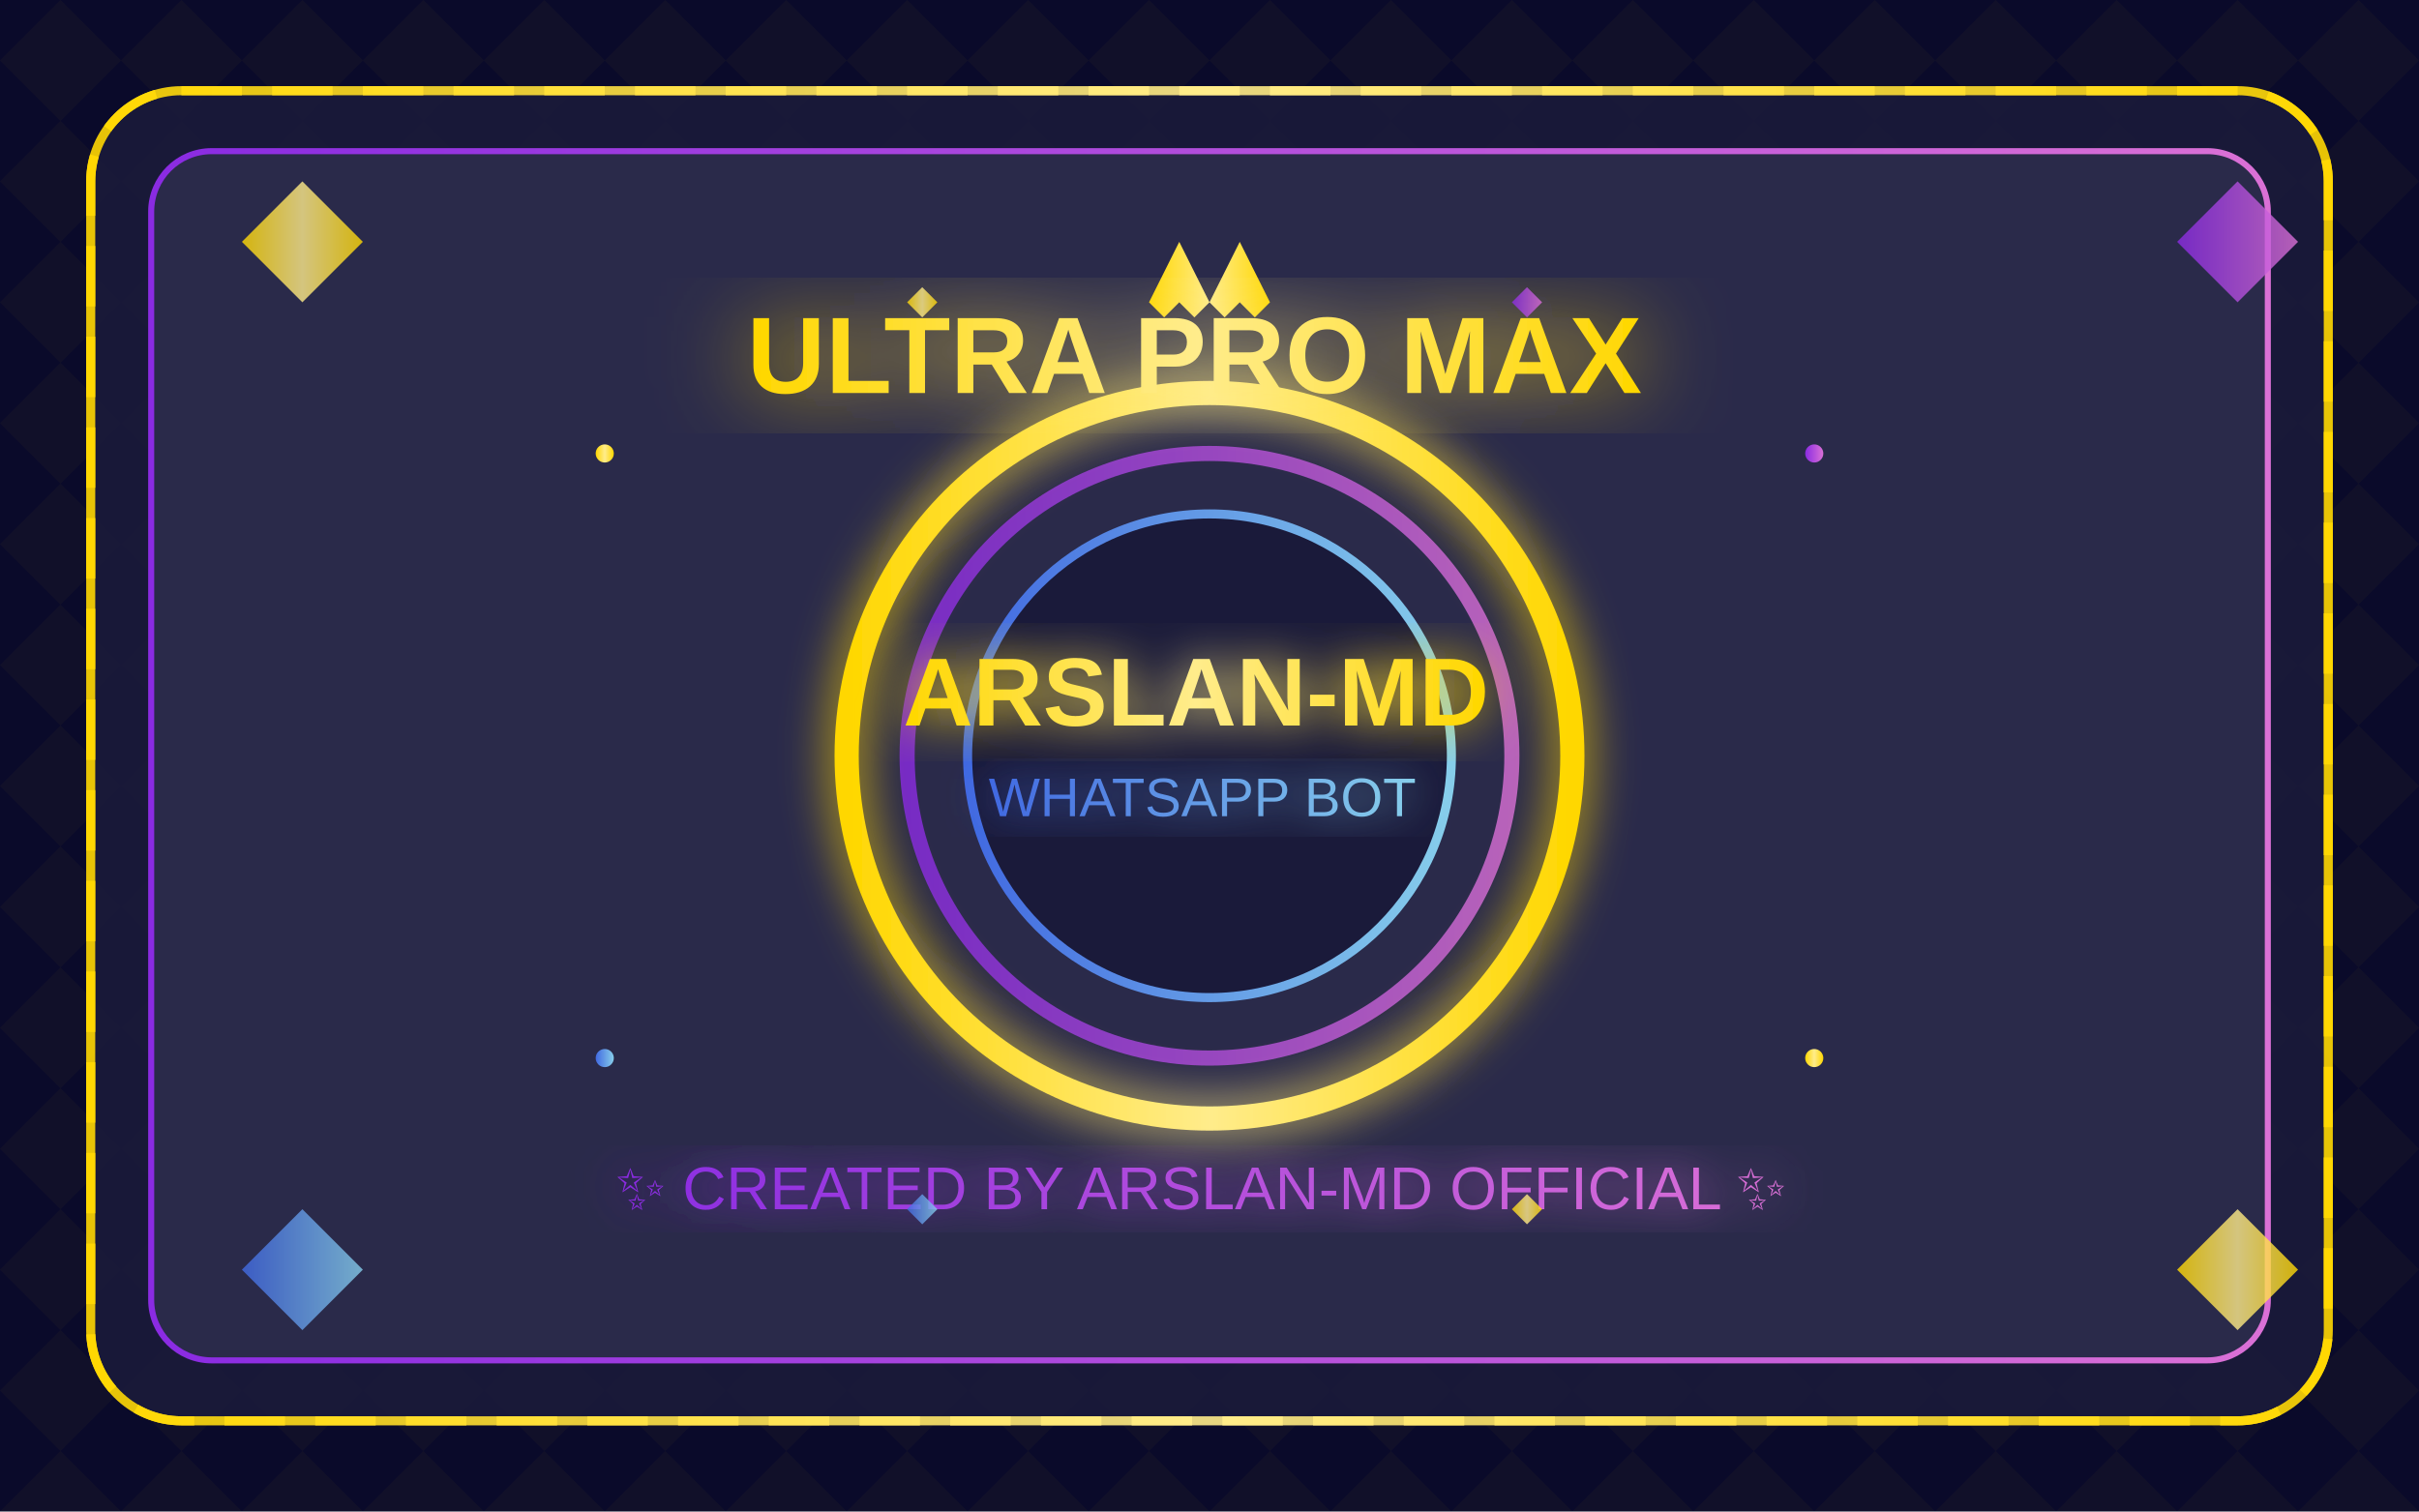
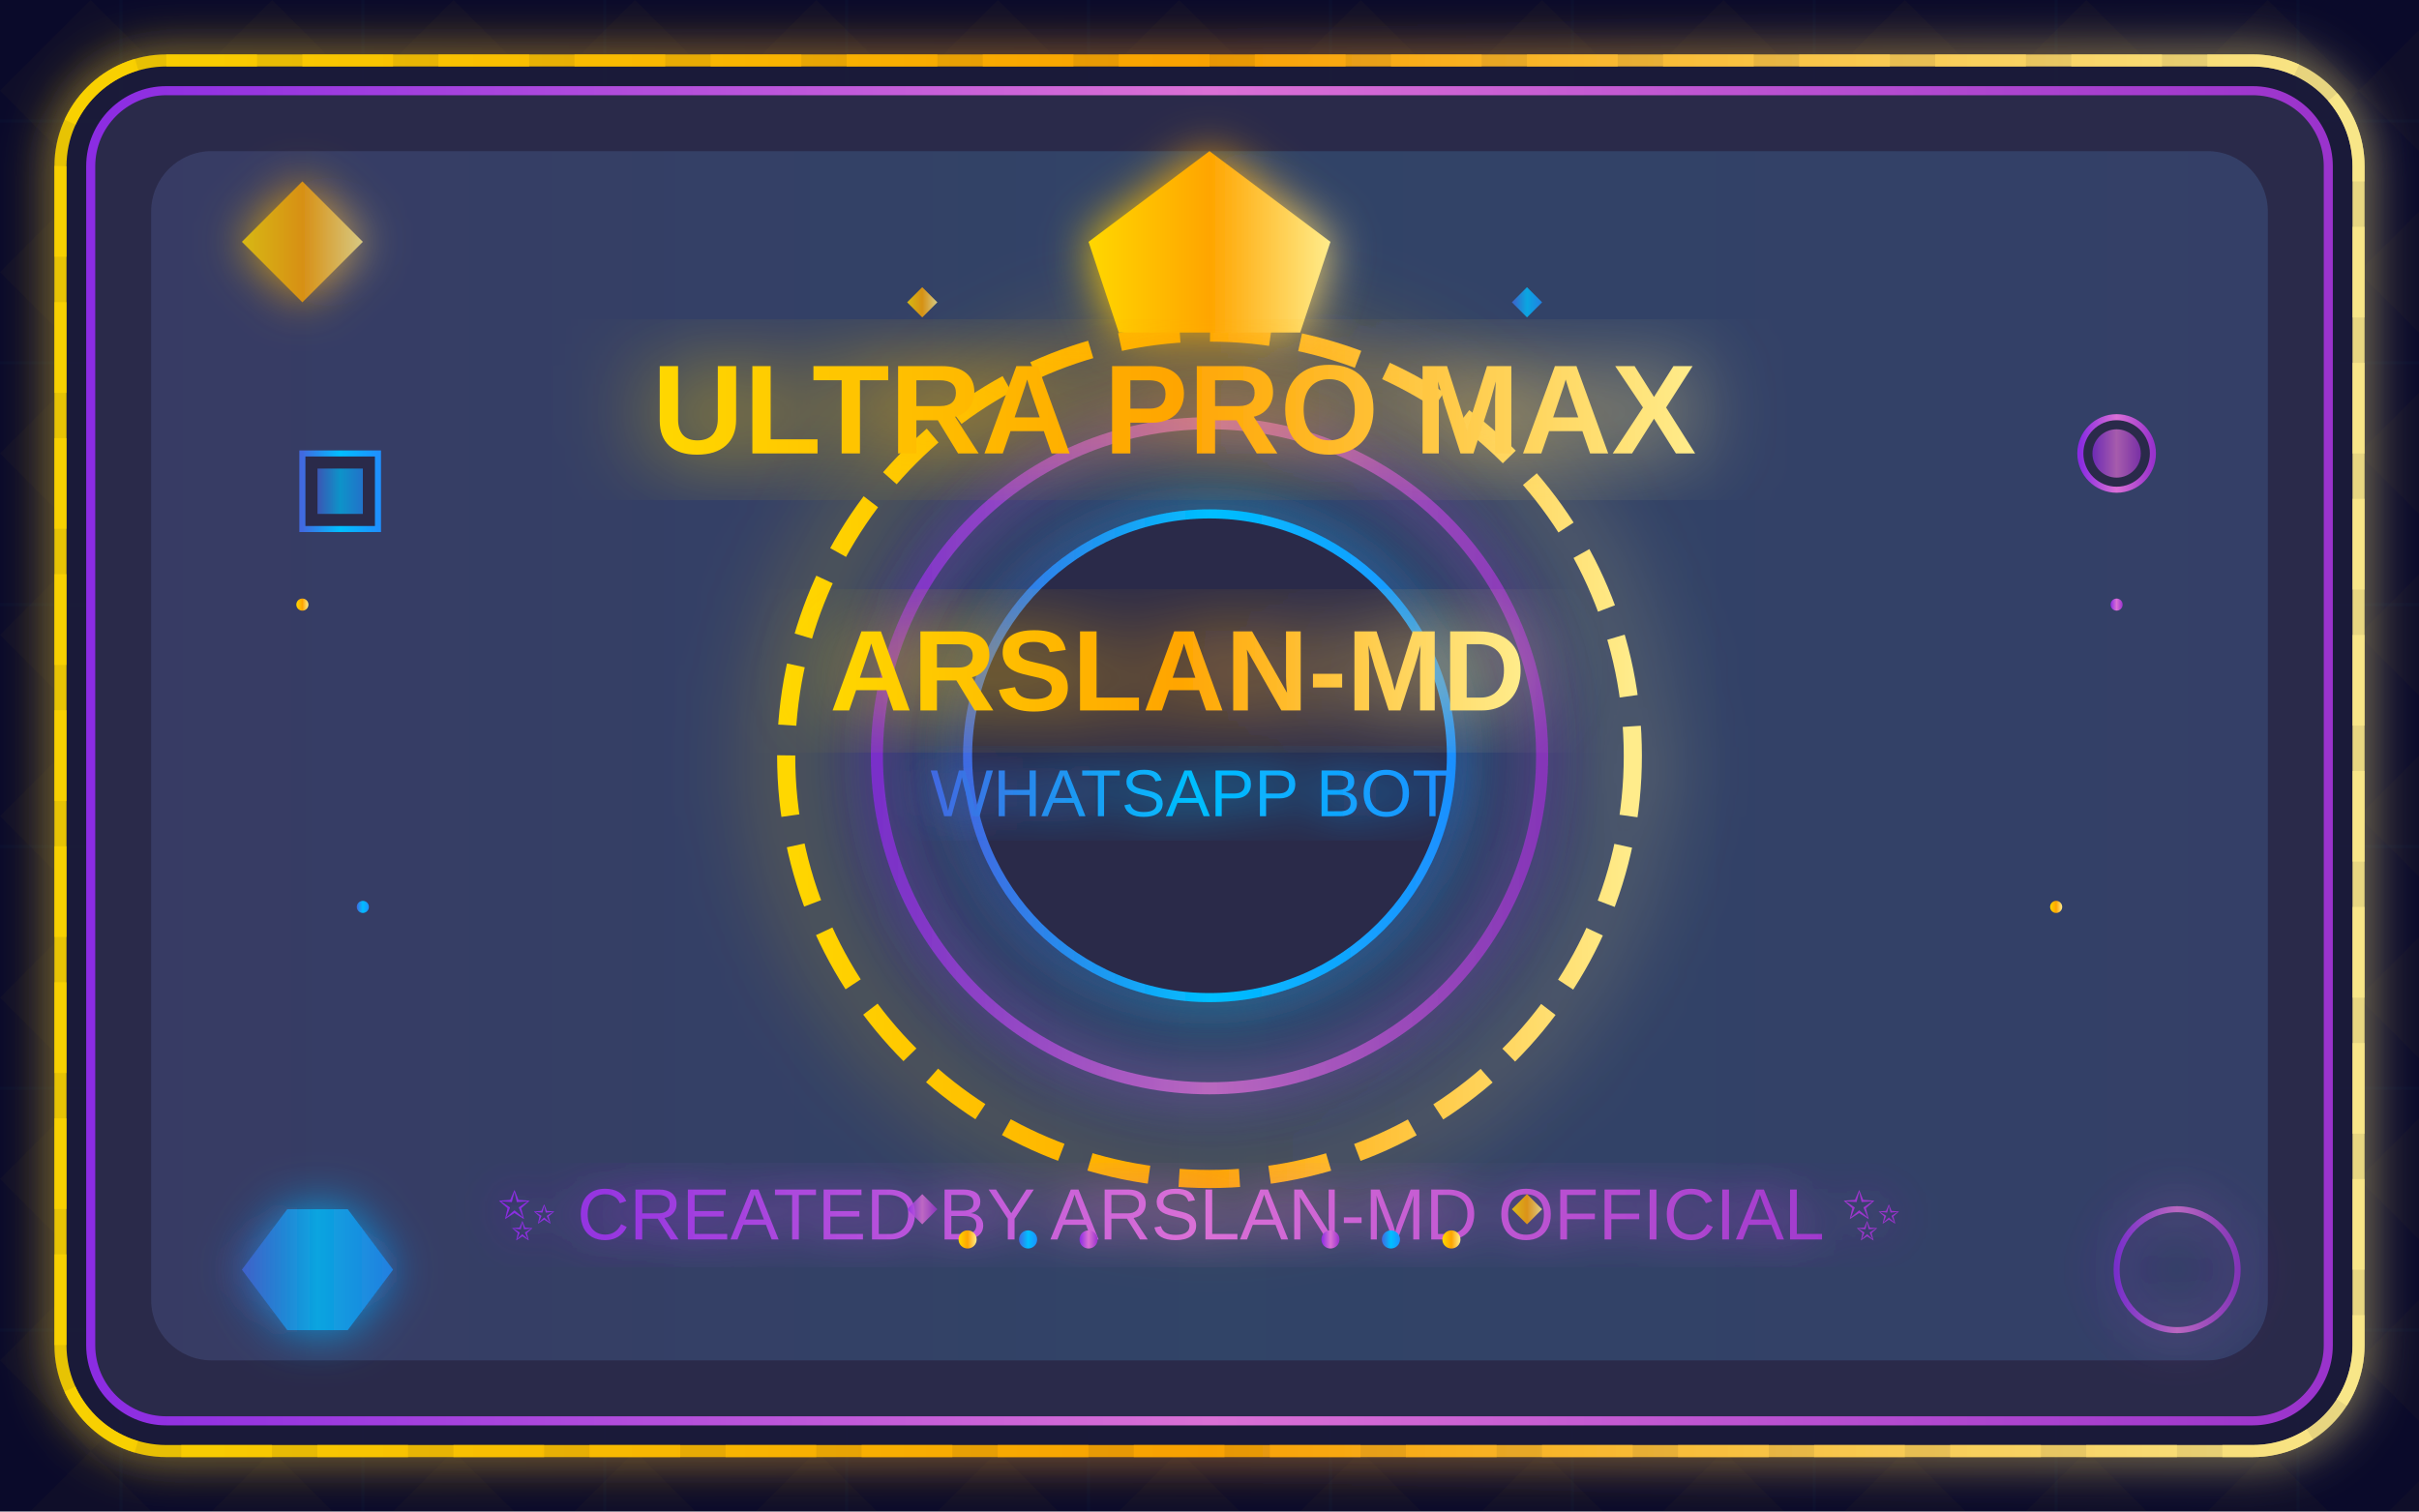
<svg xmlns="http://www.w3.org/2000/svg" width="100%" height="100%" viewBox="0 0 800 500">
  <defs>
    <linearGradient id="premium-gold" x1="0%" y1="0%" x2="100%" y2="0%">
-       <stop offset="0%" stop-color="#FFD700" />
-       <stop offset="50%" stop-color="#FFEC8B" />
-       <stop offset="100%" stop-color="#FFD700" />
+       <stop offset="0%" stop-color="#FFD700">
+         <animate attributeName="offset" values="0;1" dur="4s" repeatCount="indefinite" />
+       </stop>
+       <stop offset="50%" stop-color="#FFA500">
+         <animate attributeName="offset" values="0.5;0" dur="4s" repeatCount="indefinite" />
+       </stop>
+       <stop offset="100%" stop-color="#FFEC8B">
+         <animate attributeName="offset" values="1;0.5" dur="4s" repeatCount="indefinite" />
+       </stop>
+     </linearGradient>
+     <linearGradient id="premium-blue" x1="0%" y1="0%" x2="100%" y2="0%">
+       <stop offset="0%" stop-color="#4169E1">
+         <animate attributeName="offset" values="0;1" dur="3s" repeatCount="indefinite" />
+       </stop>
+       <stop offset="50%" stop-color="#00BFFF">
+         <animate attributeName="offset" values="0.5;0" dur="3s" repeatCount="indefinite" />
+       </stop>
+       <stop offset="100%" stop-color="#1E90FF">
+         <animate attributeName="offset" values="1;0.5" dur="3s" repeatCount="indefinite" />
+       </stop>
    </linearGradient>
    <linearGradient id="premium-purple" x1="0%" y1="0%" x2="100%" y2="0%">
-       <stop offset="0%" stop-color="#8A2BE2" />
-       <stop offset="100%" stop-color="#DA70D6" />
-     </linearGradient>
-     <linearGradient id="premium-blue" x1="0%" y1="0%" x2="100%" y2="0%">
-       <stop offset="0%" stop-color="#4169E1" />
-       <stop offset="100%" stop-color="#87CEEB" />
+       <stop offset="0%" stop-color="#8A2BE2">
+         <animate attributeName="offset" values="0;1" dur="5s" repeatCount="indefinite" />
+       </stop>
+       <stop offset="50%" stop-color="#DA70D6">
+         <animate attributeName="offset" values="0.5;0" dur="5s" repeatCount="indefinite" />
+       </stop>
+       <stop offset="100%" stop-color="#9932CC">
+         <animate attributeName="offset" values="1;0.5" dur="5s" repeatCount="indefinite" />
+       </stop>
    </linearGradient>
    <filter id="premium-glow" x="-50%" y="-50%" width="200%" height="200%">
      <feGaussianBlur in="SourceGraphic" stdDeviation="8" result="blur" />
      <feMerge>
        <feMergeNode in="blur" />
        <feMergeNode in="SourceGraphic" />
      </feMerge>
    </filter>
    <filter id="ultra-glow" x="-50%" y="-50%" width="200%" height="200%">
      <feGaussianBlur in="SourceGraphic" stdDeviation="15" result="blur" />
      <feMerge>
        <feMergeNode in="blur" />
        <feMergeNode in="SourceGraphic" />
      </feMerge>
    </filter>
-     <pattern id="diamond" width="40" height="40" patternUnits="userSpaceOnUse">
-       <rect width="40" height="40" fill="transparent" />
-       <path d="M20 0 L40 20 L20 40 L0 20 Z" fill="#FFD700" opacity="0.1" />
+     <pattern id="diamond" width="60" height="60" patternUnits="userSpaceOnUse">
+       <rect width="60" height="60" fill="transparent" />
+       <path d="M30 0 L60 30 L30 60 L0 30 Z" fill="#FFD700" opacity="0.1" />
    </pattern>
-     <g id="crown">
-       <path d="M0 20 L10 0 L20 20 L30 0 L40 20 L35 25 L30 20 L25 25 L20 20 L15 25 L10 20 L5 25 Z" fill="url(#premium-gold)" />
+     <pattern id="circuit" width="80" height="80" patternUnits="userSpaceOnUse">
+       <path d="M0 40 L80 40 M40 0 L40 80" stroke="#00BFFF" stroke-width="1" opacity="0.2" />
+       <circle cx="40" cy="40" r="3" fill="#00BFFF" opacity="0.3" />
+     </pattern>
+     <g id="animated-star">
+       <path d="M0 -15 L4 -4 L15 0 L4 4 L0 15 L-4 4 L-15 0 L-4 -4 Z" fill="url(#premium-gold)">
+         <animateTransform attributeName="transform" type="rotate" from="0" to="360" dur="8s" repeatCount="indefinite" />
+       </path>
    </g>
  </defs>
  <rect width="100%" height="100%" fill="#0a0a2a" />
-   <rect width="100%" height="100%" fill="url(#diamond)" opacity="0.3" />
-   <g opacity="0.4">
-     <path d="M100 100 L120 80 L140 100 L120 120 Z" fill="url(#premium-gold)" opacity="0.3">
-       <animate attributeName="opacity" values="0.3;0.7;0.3" dur="4s" repeatCount="indefinite" />
-       <animateTransform attributeName="transform" type="translate" values="0,0;0,-20;0,0" dur="5s" repeatCount="indefinite" />
-     </path>
-     <path d="M700 150 L720 130 L740 150 L720 170 Z" fill="url(#premium-purple)" opacity="0.3">
-       <animate attributeName="opacity" values="0.3;0.7;0.3" dur="3s" repeatCount="indefinite" />
-       <animateTransform attributeName="transform" type="translate" values="0,0;0,15;0,0" dur="4s" repeatCount="indefinite" />
-     </path>
-     <path d="M150 400 L170 380 L190 400 L170 420 Z" fill="url(#premium-blue)" opacity="0.3">
-       <animate attributeName="opacity" values="0.3;0.7;0.3" dur="5s" repeatCount="indefinite" />
-       <animateTransform attributeName="transform" type="translate" values="0,0;-15,0;0,0" dur="6s" repeatCount="indefinite" />
-     </path>
-   </g>
-   <rect x="30" y="30" width="740" height="440" rx="30" fill="#1a1a3a" stroke="url(#premium-gold)" stroke-width="3" opacity="0.9" />
-   <rect x="50" y="50" width="700" height="400" rx="20" fill="#2a2a4a" stroke="url(#premium-purple)" stroke-width="2" />
-   <g>
-     <circle cx="400" cy="250" r="120" fill="none" stroke="url(#premium-gold)" stroke-width="8" filter="url(#premium-glow)">
-       <animateTransform attributeName="transform" type="rotate" from="0 400 250" to="360 400 250" dur="20s" repeatCount="indefinite" />
-     </circle>
-     <circle cx="400" cy="250" r="100" fill="none" stroke="url(#premium-purple)" stroke-width="5" opacity="0.8">
-       <animateTransform attributeName="transform" type="rotate" from="360 400 250" to="0 400 250" dur="15s" repeatCount="indefinite" />
-     </circle>
-     <circle cx="400" cy="250" r="80" fill="#1a1a3a" stroke="url(#premium-blue)" stroke-width="3" />
-     <text x="400" y="240" text-anchor="middle" font-size="32" font-weight="bold" font-family="Arial, sans-serif" fill="url(#premium-gold)" filter="url(#premium-glow)">
-       ARSLAN-MD
-       <animate attributeName="opacity" values="1;0.8;1" dur="3s" repeatCount="indefinite" />
-     </text>
-     <text x="400" y="270" text-anchor="middle" font-size="18" font-family="Arial, sans-serif" fill="url(#premium-blue)" filter="url(#premium-glow)">
-       WHATSAPP BOT
-       <animate attributeName="opacity" values="0.8;1;0.8" dur="3s" repeatCount="indefinite" />
-     </text>
-   </g>
-   <g>
-     <use href="#crown" x="380" y="80" width="40" height="30" />
-     <text x="400" y="130" text-anchor="middle" font-size="36" font-weight="bold" font-family="Arial, sans-serif" fill="url(#premium-gold)" filter="url(#ultra-glow)">
+   <rect width="100%" height="100%" fill="url(#diamond)" opacity="0.2" />
+   <rect width="100%" height="100%" fill="url(#circuit)" opacity="0.1" />
+   <g opacity="0.6">
+     <path d="M100 100 L150 80 L200 100 L150 120 Z" fill="url(#premium-blue)" opacity="0.4">
+       <animate attributeName="opacity" values="0.4;0.8;0.4" dur="6s" repeatCount="indefinite" />
+       <animateTransform attributeName="transform" type="translate" values="0,0;20,-15;0,0" dur="7s" repeatCount="indefinite" />
+     </path>
+     <circle cx="700" cy="150" r="25" fill="url(#premium-purple)" opacity="0.4">
+       <animate attributeName="r" values="25;30;25" dur="4s" repeatCount="indefinite" />
+       <animateTransform attributeName="transform" type="translate" values="0,0;-15,10;0,0" dur="5s" repeatCount="indefinite" />
+     </circle>
+     <rect x="150" y="380" width="40" height="40" rx="5" fill="url(#premium-gold)" opacity="0.4">
+       <animate attributeName="opacity" values="0.4;0.7;0.4" dur="5s" repeatCount="indefinite" />
+       <animateTransform attributeName="transform" type="rotate" values="0;15;0" dur="8s" repeatCount="indefinite" />
+     </rect>
+   </g>
+   <rect x="20" y="20" width="760" height="460" rx="35" fill="#1a1a3a" stroke="url(#premium-gold)" stroke-width="4" opacity="0.9" filter="url(#premium-glow)" />
+   <rect x="30" y="30" width="740" height="440" rx="25" fill="#2a2a4a" stroke="url(#premium-purple)" stroke-width="3" />
+   <rect x="50" y="50" width="700" height="400" rx="20" fill="#3a3a5a" opacity="0.8" />
+   <rect x="50" y="50" width="700" height="400" rx="20" fill="url(#premium-blue)" opacity="0.1" />
+   <g>
+     <circle cx="400" cy="250" r="140" fill="none" stroke="url(#premium-gold)" stroke-width="6" stroke-dasharray="20,10" filter="url(#ultra-glow)">
+       <animateTransform attributeName="transform" type="rotate" from="0 400 250" to="360 400 250" dur="25s" repeatCount="indefinite" />
+       <animate attributeName="stroke-dashoffset" values="0;100;0" dur="8s" repeatCount="indefinite" />
+     </circle>
+     <circle cx="400" cy="250" r="110" fill="none" stroke="url(#premium-purple)" stroke-width="4" opacity="0.8" filter="url(#premium-glow)">
+       <animateTransform attributeName="transform" type="rotate" from="360 400 250" to="0 400 250" dur="18s" repeatCount="indefinite" />
+       <animate attributeName="r" values="110;120;110" dur="6s" repeatCount="indefinite" />
+     </circle>
+     <circle cx="400" cy="250" r="80" fill="#2a2a4a" stroke="url(#premium-blue)" stroke-width="3" filter="url(#premium-glow)">
+       <animate attributeName="stroke-width" values="3;5;3" dur="4s" repeatCount="indefinite" />
+     </circle>
+     <g>
+       <text x="400" y="235" text-anchor="middle" font-size="38" font-weight="bold" font-family="Arial, sans-serif" fill="url(#premium-gold)" filter="url(#ultra-glow)">
+         ARSLAN-MD
+         <animate attributeName="opacity" values="1;0.8;1" dur="3s" repeatCount="indefinite" />
+         <animateTransform attributeName="transform" type="scale" values="1;1.05;1" dur="4s" repeatCount="indefinite" />
+       </text>
+       <text x="400" y="270" text-anchor="middle" font-size="22" font-family="Arial, sans-serif" fill="url(#premium-blue)" filter="url(#premium-glow)">
+         WHATSAPP BOT
+         <animate attributeName="opacity" values="0.9;1;0.9" dur="3s" repeatCount="indefinite" />
+         <animateTransform attributeName="transform" type="translate" values="0,0;0,3;0,0" dur="3s" repeatCount="indefinite" />
+       </text>
+     </g>
+   </g>
+   <g>
+     <path d="M360 80 L400 50 L440 80 L430 110 L370 110 Z" fill="url(#premium-gold)" filter="url(#premium-glow)">
+       <animate attributeName="opacity" values="1;0.7;1" dur="2s" repeatCount="indefinite" />
+     </path>
+     <text x="400" y="150" text-anchor="middle" font-size="42" font-weight="bold" font-family="Arial, sans-serif" fill="url(#premium-gold)" filter="url(#ultra-glow)">
      ULTRA PRO MAX
      <animate attributeName="opacity" values="1;0.7;1" dur="2s" repeatCount="indefinite" />
+       <animateTransform attributeName="transform" type="translate" values="0,0;0,-5;0,0" dur="3s" repeatCount="indefinite" />
    </text>
  </g>
-   <text x="400" y="400" text-anchor="middle" font-size="20" font-family="Arial, sans-serif" fill="url(#premium-purple)" filter="url(#premium-glow)">
-     ✨ CREATED BY ARSLAN-MD OFFICIAL ✨
-     <animate attributeName="opacity" values="1;0.6;1" dur="2.5s" repeatCount="indefinite" />
-   </text>
-   <g>
-     <path d="M80 80 L100 60 L120 80 L100 100 Z" fill="url(#premium-gold)" opacity="0.8">
+   <g>
+     <text x="400" y="410" text-anchor="middle" font-size="24" font-family="Arial, sans-serif" fill="url(#premium-purple)" filter="url(#premium-glow)">
+       ✨ CREATED BY ARSLAN-MD OFFICIAL ✨
+       <animate attributeName="opacity" values="1;0.6;1" dur="2.5s" repeatCount="indefinite" />
+     </text>
+     <g>
+       <circle cx="320" cy="410" r="3" fill="url(#premium-gold)">
+         <animate attributeName="r" values="3;5;3" dur="1.5s" repeatCount="indefinite" />
+       </circle>
+       <circle cx="340" cy="410" r="3" fill="url(#premium-blue)">
+         <animate attributeName="r" values="3;5;3" dur="1.5s" repeatCount="indefinite" begin="0.3s" />
+       </circle>
+       <circle cx="360" cy="410" r="3" fill="url(#premium-purple)">
+         <animate attributeName="r" values="3;5;3" dur="1.5s" repeatCount="indefinite" begin="0.6s" />
+       </circle>
+       <circle cx="440" cy="410" r="3" fill="url(#premium-purple)">
+         <animate attributeName="r" values="3;5;3" dur="1.5s" repeatCount="indefinite" begin="0.9s" />
+       </circle>
+       <circle cx="460" cy="410" r="3" fill="url(#premium-blue)">
+         <animate attributeName="r" values="3;5;3" dur="1.5s" repeatCount="indefinite" begin="1.2s" />
+       </circle>
+       <circle cx="480" cy="410" r="3" fill="url(#premium-gold)">
+         <animate attributeName="r" values="3;5;3" dur="1.5s" repeatCount="indefinite" begin="1.5s" />
+       </circle>
+     </g>
+   </g>
+   <g>
+     <path d="M80 80 L100 60 L120 80 L100 100 Z" fill="url(#premium-gold)" opacity="0.8" filter="url(#premium-glow)">
      <animate attributeName="opacity" values="0.8;0.4;0.8" dur="3s" repeatCount="indefinite" />
-     </path>
-     <path d="M720 80 L740 60 L760 80 L740 100 Z" fill="url(#premium-purple)" opacity="0.8">
-       <animate attributeName="opacity" values="0.8;0.4;0.8" dur="3s" repeatCount="indefinite" />
-     </path>
-     <path d="M80 420 L100 400 L120 420 L100 440 Z" fill="url(#premium-blue)" opacity="0.8">
-       <animate attributeName="opacity" values="0.8;0.4;0.8" dur="3s" repeatCount="indefinite" />
-     </path>
-     <path d="M720 420 L740 400 L760 420 L740 440 Z" fill="url(#premium-gold)" opacity="0.8">
-       <animate attributeName="opacity" values="0.8;0.4;0.8" dur="3s" repeatCount="indefinite" />
-     </path>
-   </g>
-   <g>
-     <circle cx="200" cy="150" r="3" fill="url(#premium-gold)">
-       <animate attributeName="cy" values="150;130;150" dur="4s" repeatCount="indefinite" />
+       <animateTransform attributeName="transform" type="rotate" values="0;15;0" dur="5s" repeatCount="indefinite" />
+     </path>
+     <use href="#animated-star" x="720" y="80" transform="scale(1.2)" />
+     <path d="M80 420 L95 400 L115 400 L130 420 L115 440 L95 440 Z" fill="url(#premium-blue)" opacity="0.8" filter="url(#premium-glow)">
+       <animate attributeName="opacity" values="0.8;0.4;0.8" dur="4s" repeatCount="indefinite" />
+       <animateTransform attributeName="transform" type="rotate" values="0;-15;0" dur="6s" repeatCount="indefinite" />
+     </path>
+     <circle cx="720" cy="420" r="20" fill="none" stroke="url(#premium-purple)" stroke-width="2" opacity="0.8" filter="url(#premium-glow)">
+       <animate attributeName="r" values="20;25;20" dur="3s" repeatCount="indefinite" />
+       <animate attributeName="stroke-width" values="2;4;2" dur="3s" repeatCount="indefinite" />
+     </circle>
+   </g>
+   <g>
+     <circle cx="100" cy="200" r="2" fill="url(#premium-gold)">
+       <animate attributeName="cy" values="200;180;200" dur="4s" repeatCount="indefinite" />
      <animate attributeName="opacity" values="1;0.3;1" dur="4s" repeatCount="indefinite" />
    </circle>
-     <circle cx="600" cy="150" r="3" fill="url(#premium-purple)">
-       <animate attributeName="cy" values="150;170;150" dur="3s" repeatCount="indefinite" />
+     <circle cx="120" cy="300" r="2" fill="url(#premium-blue)">
+       <animate attributeName="cy" values="300;320;300" dur="5s" repeatCount="indefinite" />
+       <animate attributeName="opacity" values="1;0.3;1" dur="5s" repeatCount="indefinite" />
+     </circle>
+     <circle cx="700" cy="200" r="2" fill="url(#premium-purple)">
+       <animate attributeName="cy" values="200;220;200" dur="3s" repeatCount="indefinite" />
      <animate attributeName="opacity" values="1;0.3;1" dur="3s" repeatCount="indefinite" />
    </circle>
-     <circle cx="200" cy="350" r="3" fill="url(#premium-blue)">
-       <animate attributeName="cy" values="350;330;350" dur="5s" repeatCount="indefinite" />
-       <animate attributeName="opacity" values="1;0.3;1" dur="5s" repeatCount="indefinite" />
-     </circle>
-     <circle cx="600" cy="350" r="3" fill="url(#premium-gold)">
-       <animate attributeName="cy" values="350;370;350" dur="4s" repeatCount="indefinite" />
+     <circle cx="680" cy="300" r="2" fill="url(#premium-gold)">
+       <animate attributeName="cy" values="300;280;300" dur="4s" repeatCount="indefinite" />
      <animate attributeName="opacity" values="1;0.3;1" dur="4s" repeatCount="indefinite" />
    </circle>
  </g>
-   <rect x="30" y="30" width="740" height="440" rx="30" fill="none" stroke="url(#premium-gold)" stroke-width="3" stroke-dasharray="20,10">
-     <animate attributeName="stroke-dashoffset" values="0;100;0" dur="5s" repeatCount="indefinite" />
+   <rect x="20" y="20" width="760" height="460" rx="35" fill="none" stroke="url(#premium-gold)" stroke-width="4" stroke-dasharray="30,15" opacity="0.7">
+     <animate attributeName="stroke-dashoffset" values="0;90;0" dur="6s" repeatCount="indefinite" />
  </rect>
  <g>
    <path d="M300 100 L305 95 L310 100 L305 105 Z" fill="url(#premium-gold)" opacity="0.8">
      <animate attributeName="opacity" values="0.8;0;0.8" dur="2s" repeatCount="indefinite" />
    </path>
-     <path d="M500 100 L505 95 L510 100 L505 105 Z" fill="url(#premium-purple)" opacity="0.8">
+     <path d="M500 100 L505 95 L510 100 L505 105 Z" fill="url(#premium-blue)" opacity="0.8">
      <animate attributeName="opacity" values="0;0.8;0" dur="2s" repeatCount="indefinite" begin="1s" />
    </path>
-     <path d="M300 400 L305 395 L310 400 L305 405 Z" fill="url(#premium-blue)" opacity="0.8">
+     <path d="M300 400 L305 395 L310 400 L305 405 Z" fill="url(#premium-purple)" opacity="0.8">
      <animate attributeName="opacity" values="0;0.8;0" dur="2s" repeatCount="indefinite" begin="0.5s" />
    </path>
    <path d="M500 400 L505 395 L510 400 L505 405 Z" fill="url(#premium-gold)" opacity="0.8">
      <animate attributeName="opacity" values="0.8;0;0.8" dur="2s" repeatCount="indefinite" begin="1.5s" />
    </path>
  </g>
+   <g>
+     <rect x="100" y="150" width="25" height="25" fill="#2a2a4a" stroke="url(#premium-blue)" stroke-width="2">
+       <animate attributeName="y" values="150;145;150" dur="3s" repeatCount="indefinite" />
+     </rect>
+     <rect x="105" y="155" width="15" height="15" fill="url(#premium-blue)" opacity="0.7">
+       <animate attributeName="opacity" values="0.7;0.9;0.7" dur="2s" repeatCount="indefinite" />
+     </rect>
+     <circle cx="700" cy="150" r="12" fill="#2a2a4a" stroke="url(#premium-purple)" stroke-width="2">
+       <animate attributeName="cy" values="150;145;150" dur="3s" repeatCount="indefinite" />
+     </circle>
+     <circle cx="700" cy="150" r="8" fill="url(#premium-purple)" opacity="0.7">
+       <animateTransform attributeName="transform" type="rotate" from="0 700 150" to="360 700 150" dur="8s" repeatCount="indefinite" />
+     </circle>
+   </g>
</svg>
